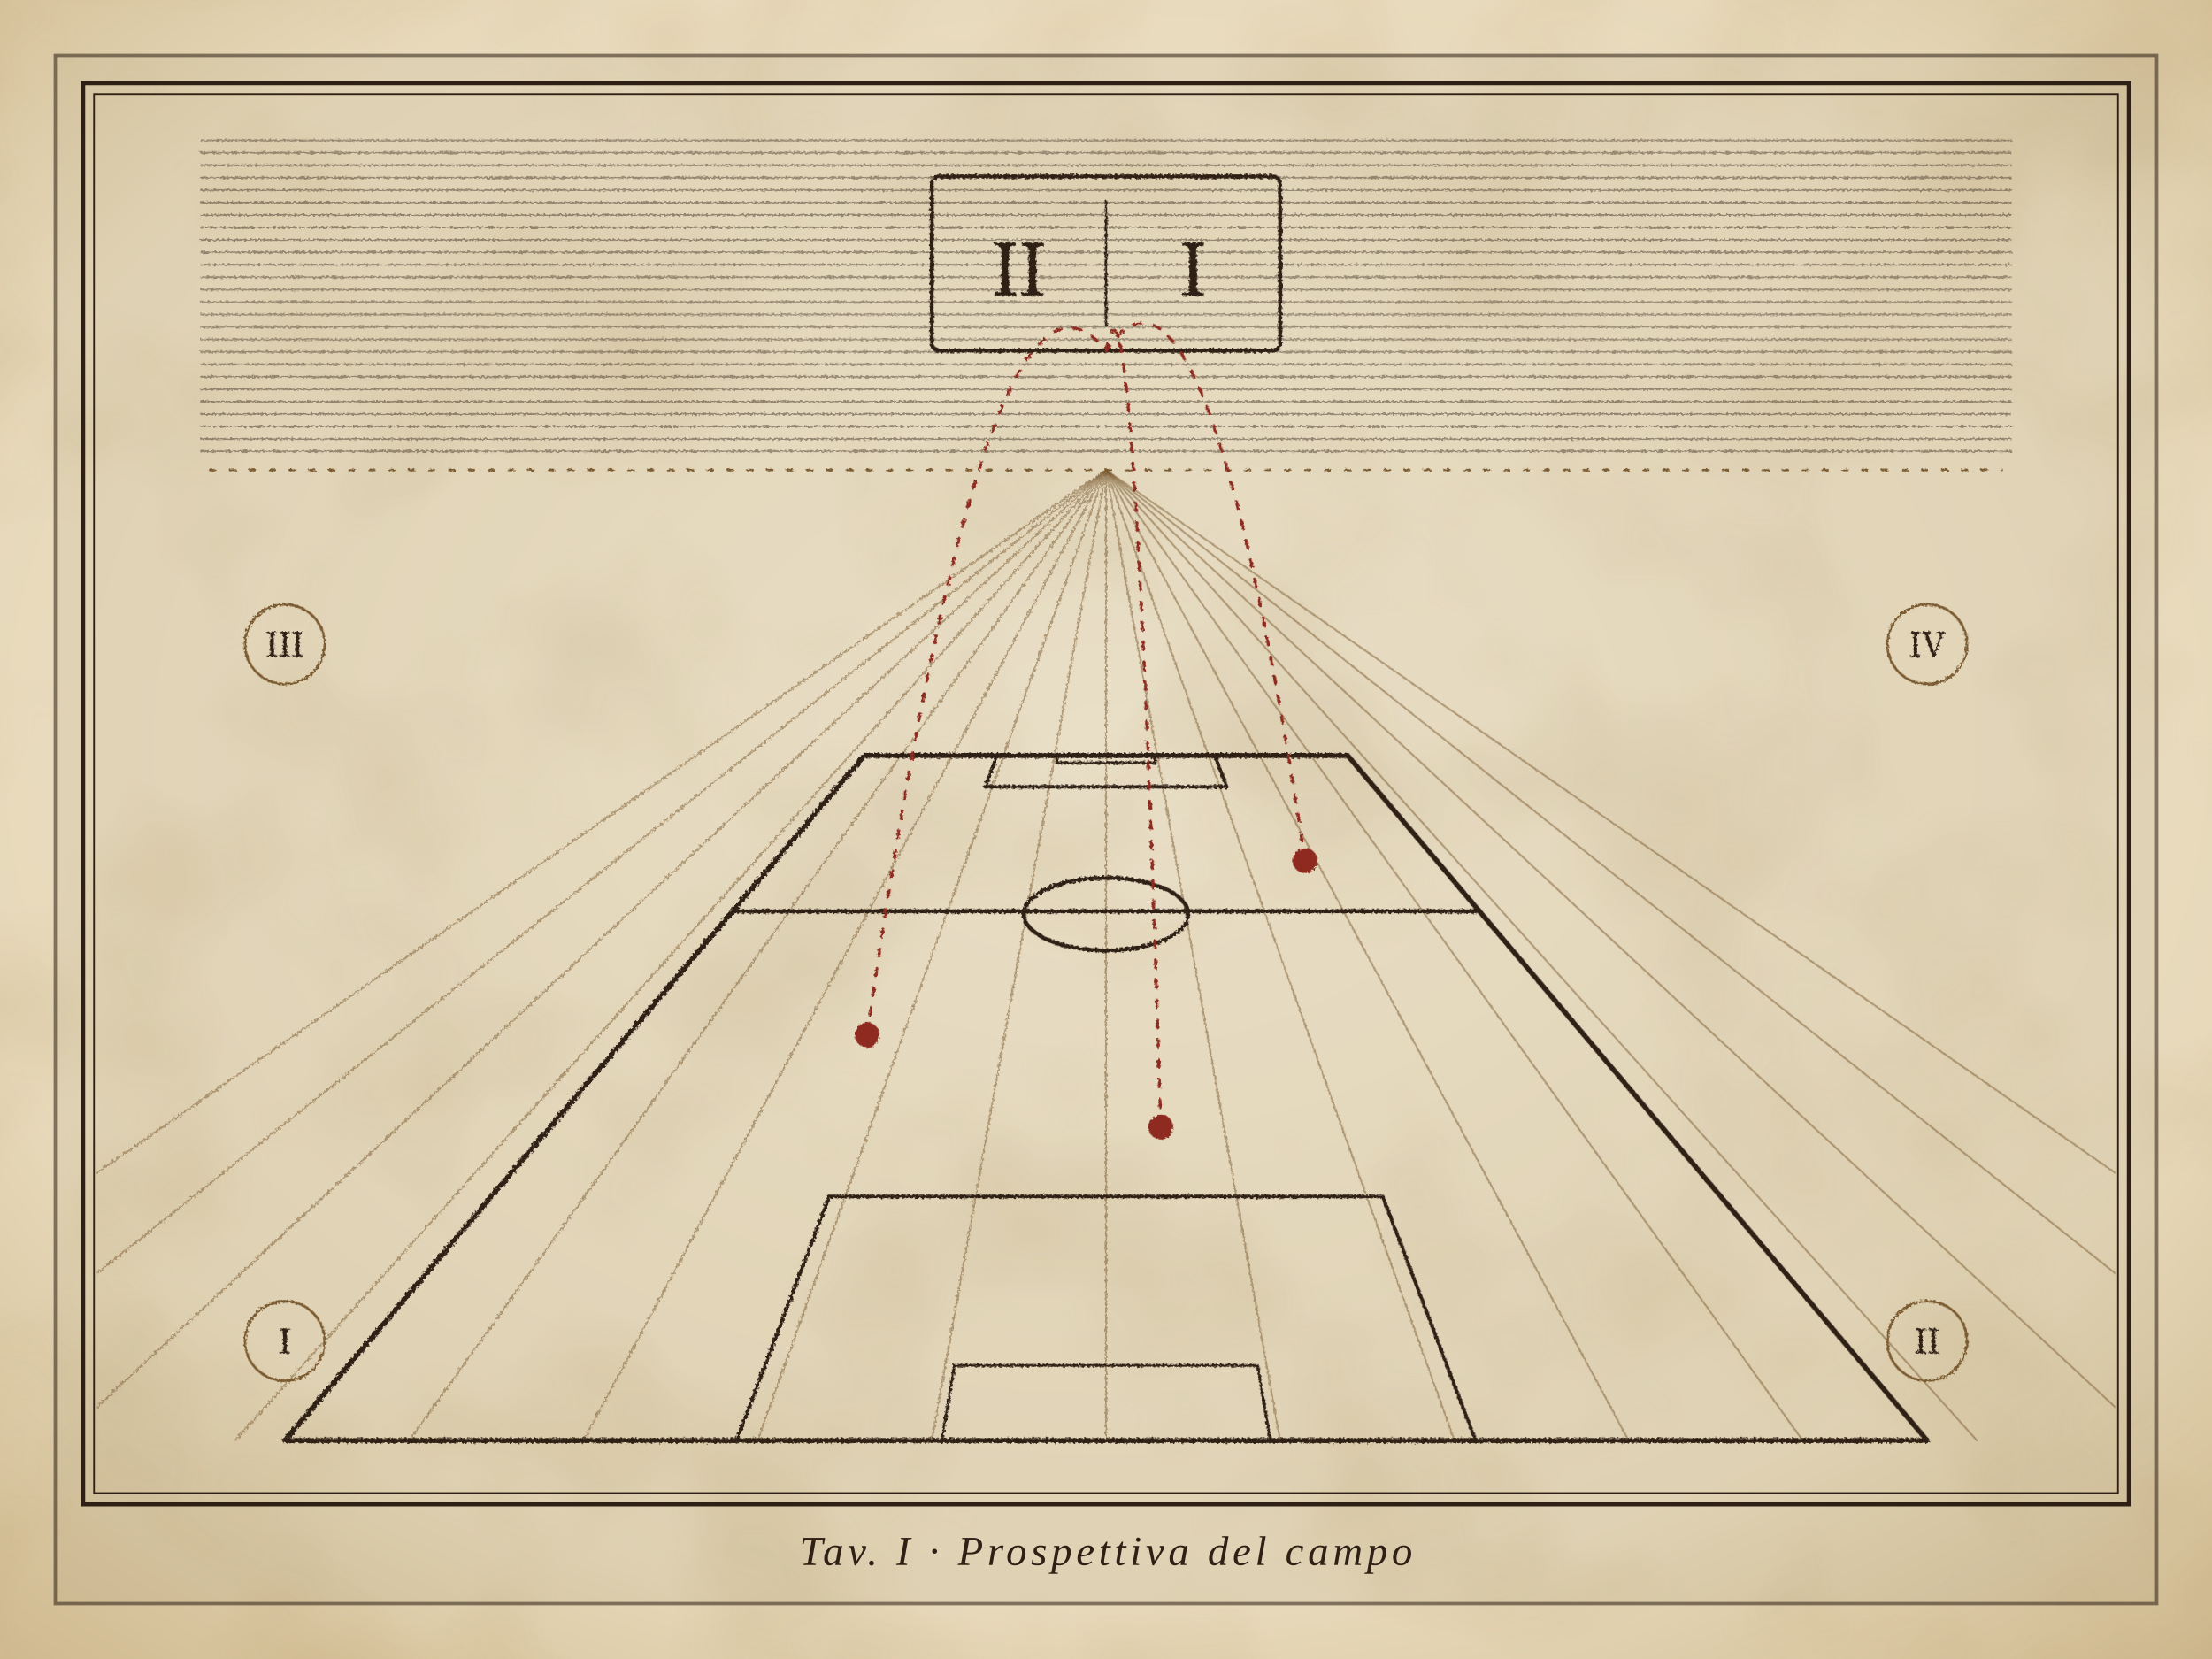
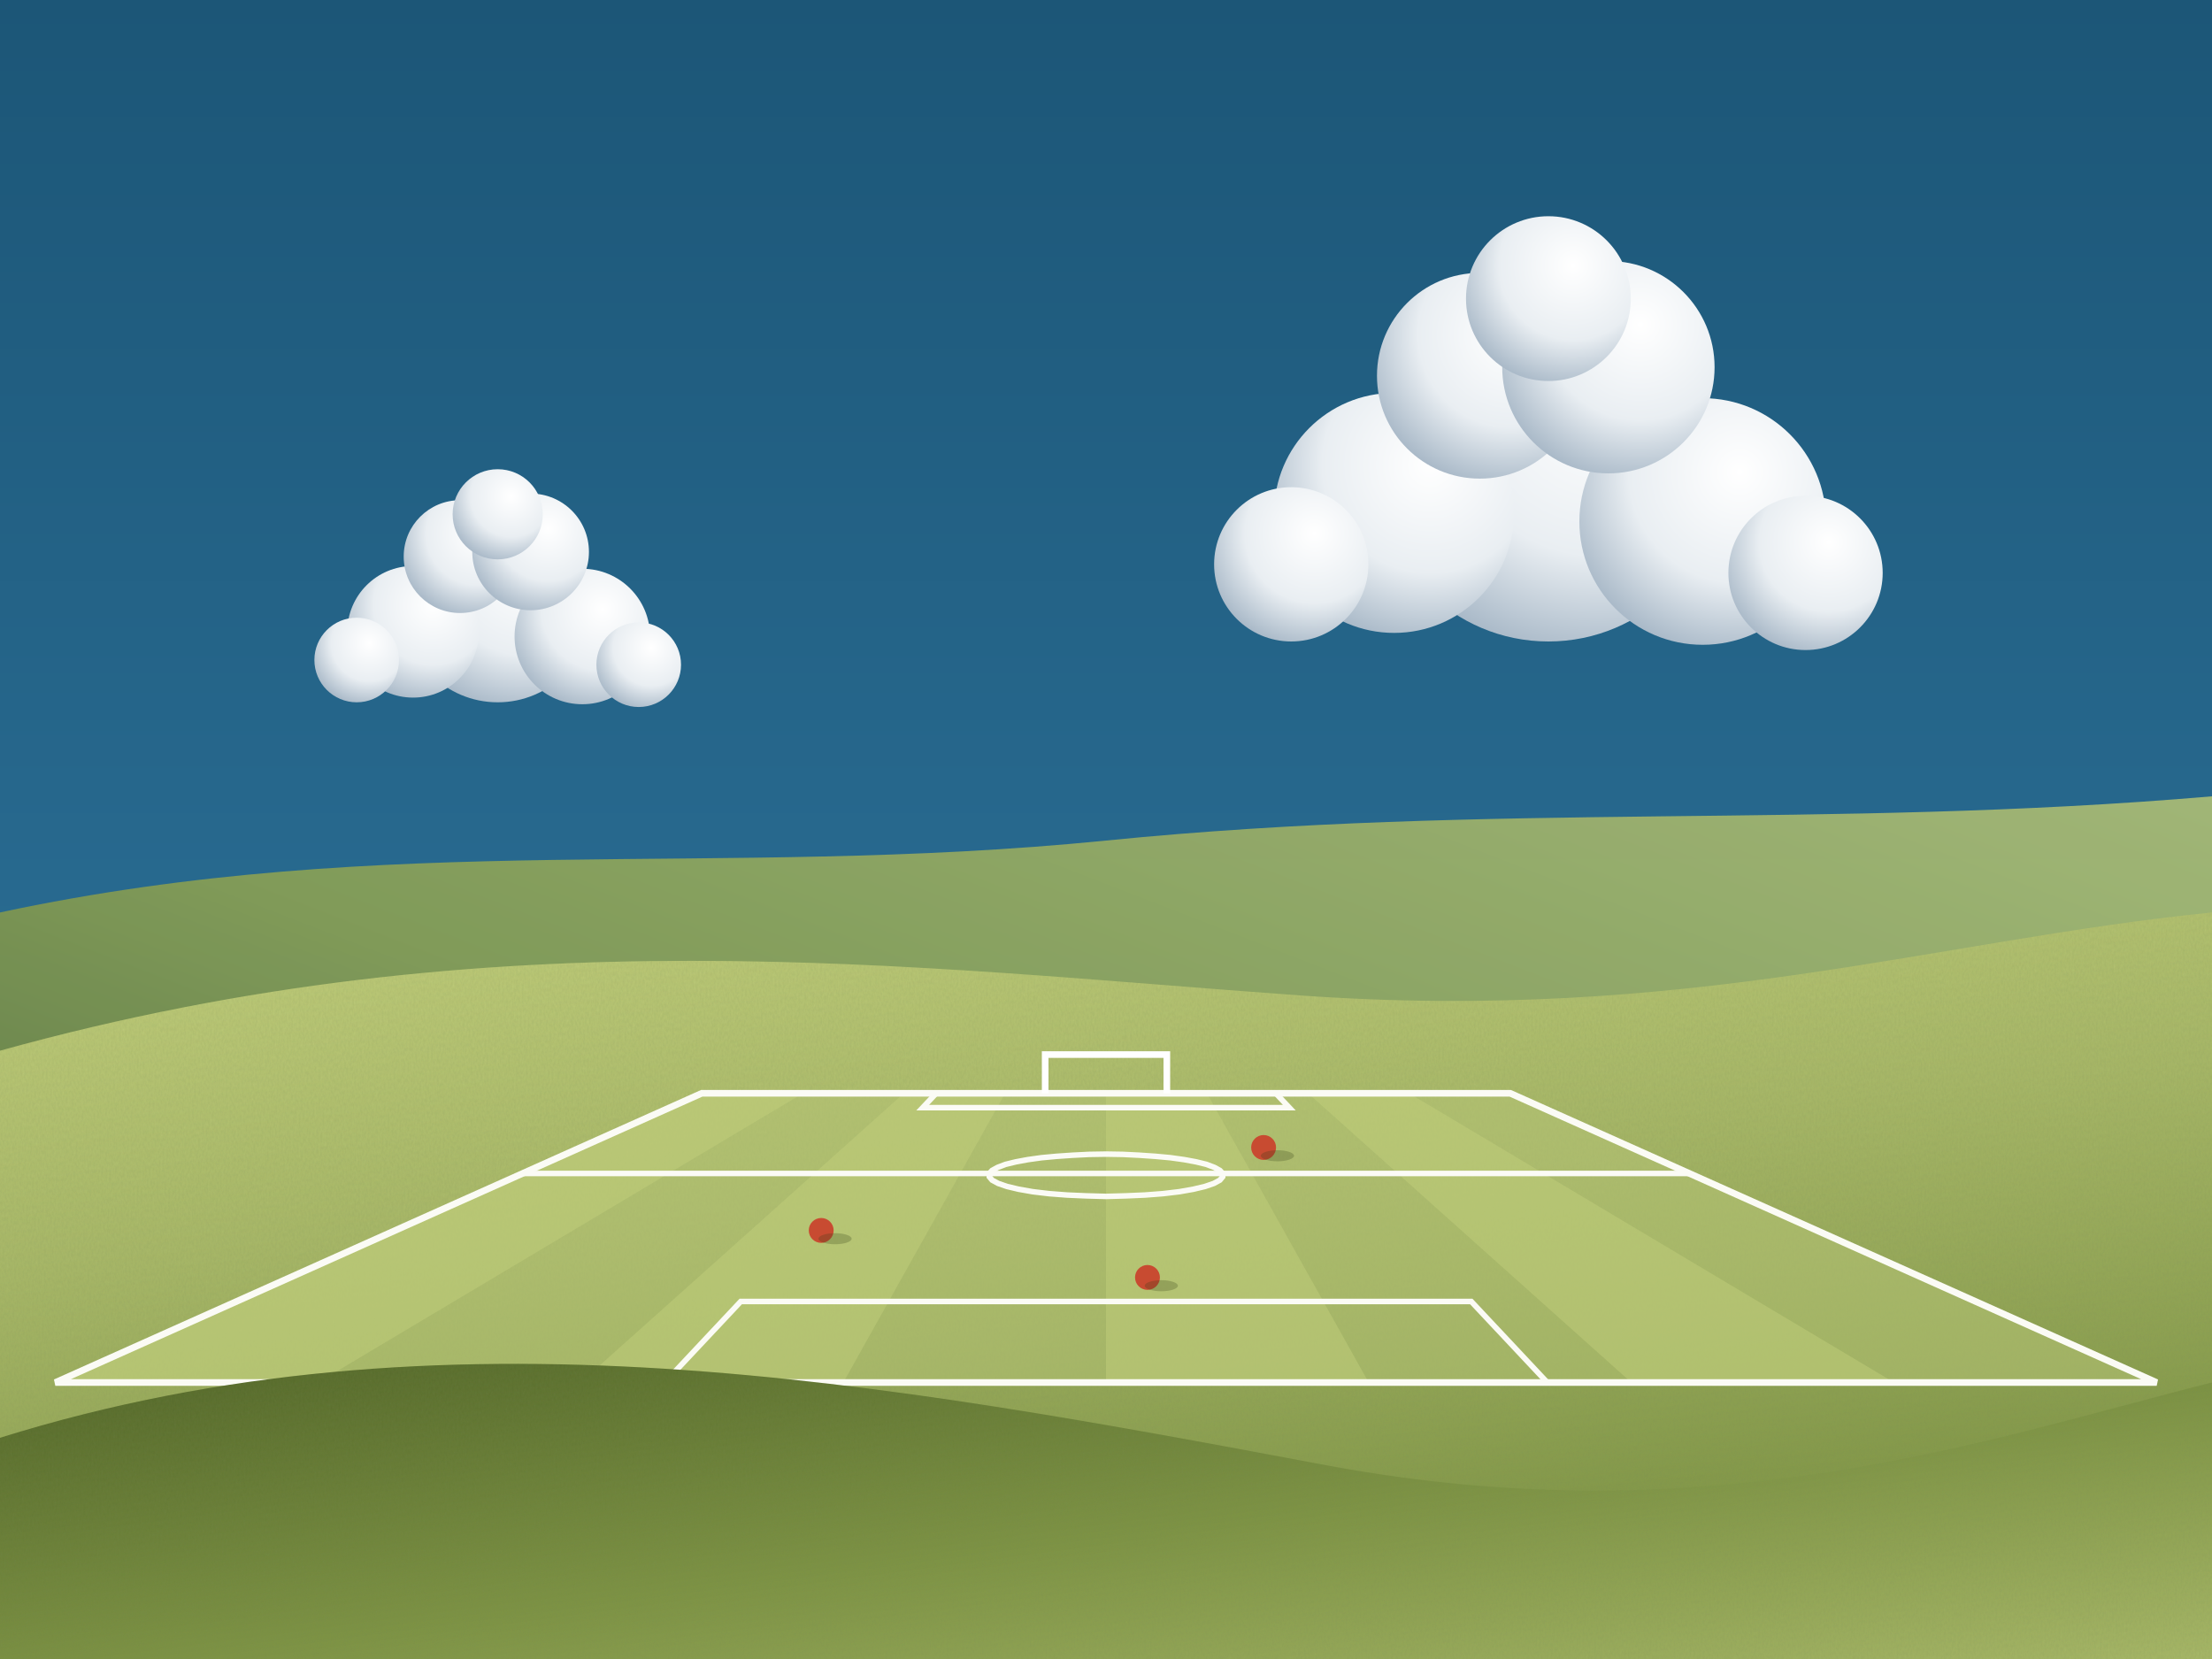
- <svg xmlns="http://www.w3.org/2000/svg" viewBox="0 0 800 600" role="img" aria-label="Estudio en perspectiva de un campo de fútbol">
+ <svg xmlns="http://www.w3.org/2000/svg" viewBox="0 0 800 600" role="img" aria-label="Campo de fútbol trazado sobre una colina verde bajo un cúmulo">
  <defs>
-     <radialGradient id="v" cx="50%" cy="45%" r="80%">
-       <stop offset="0" stop-color="#F1E7CF" />
-       <stop offset=".65" stop-color="#E7D9BA" />
-       <stop offset="1" stop-color="#C9B184" />
+     <linearGradient id="skya" x1="0" y1="0" x2="0" y2="1">
+       <stop offset="0" stop-color="#1C5677" />
+       <stop offset=".7" stop-color="#2B6F96" />
+       <stop offset="1" stop-color="#4A8DB0" />
+     </linearGradient>
+     <linearGradient id="hAa" x1="0" y1="0" x2=".3" y2="1">
+       <stop offset="0" stop-color="#C4D07D" />
+       <stop offset=".45" stop-color="#A8B868" />
+       <stop offset="1" stop-color="#7D9344" />
+     </linearGradient>
+     <linearGradient id="hBa" x1="1" y1="0" x2="0" y2="1">
+       <stop offset="0" stop-color="#B6C473" />
+       <stop offset=".5" stop-color="#8FA24F" />
+       <stop offset="1" stop-color="#4F6326" />
+     </linearGradient>
+     <linearGradient id="hCa" x1="0" y1="0" x2="1" y2="1">
+       <stop offset="0" stop-color="#4F6326" />
+       <stop offset=".55" stop-color="#7D9344" />
+       <stop offset="1" stop-color="#A8B868" />
+     </linearGradient>
+     <radialGradient id="cla" cx=".65" cy=".3" r=".75">
+       <stop offset="0" stop-color="#FFFFFF" />
+       <stop offset=".6" stop-color="#E9EEF2" />
+       <stop offset="1" stop-color="#A9B9C8" />
    </radialGradient>
-     <pattern id="hz" width="8" height="5" patternUnits="userSpaceOnUse">
-       <line x1="0" y1="2.5" x2="8" y2="2.5" stroke="#2E2015" stroke-width=".7" />
-     </pattern>
-     <pattern id="dg" width="6" height="6" patternUnits="userSpaceOnUse" patternTransform="rotate(45)">
-       <line x1="0" y1="3" x2="6" y2="3" stroke="#2E2015" stroke-width=".8" />
-     </pattern>
-     <pattern id="xh" width="6" height="6" patternUnits="userSpaceOnUse" patternTransform="rotate(-35)">
-       <line x1="0" y1="3" x2="6" y2="3" stroke="#2E2015" stroke-width=".7" />
-       <line x1="3" y1="0" x2="3" y2="6" stroke="#2E2015" stroke-width=".5" />
-     </pattern>
-     <filter id="ink">
-       <feTurbulence type="fractalNoise" baseFrequency=".9" numOctaves="2" seed="3" result="n" />
-       <feDisplacementMap in="SourceGraphic" in2="n" scale="1.6" />
+     <radialGradient id="shadowa" cx=".5" cy=".5" r=".5">
+       <stop offset="0" stop-color="#2E3B14" stop-opacity=".45" />
+       <stop offset="1" stop-color="#2E3B14" stop-opacity="0" />
+     </radialGradient>
+     <filter id="softa">
+       <feGaussianBlur stdDeviation="6" />
    </filter>
-     <clipPath id="plate">
-       <rect x="35" y="35" width="730" height="504" />
-     </clipPath>
-     <filter id="fox">
-       <feTurbulence type="fractalNoise" baseFrequency=".012" numOctaves="3" seed="8" />
-       <feColorMatrix values="0 0 0 0 .45  0 0 0 0 .3  0 0 0 0 .12  0 0 0 -2.2 1.25" />
+     <filter id="fura" x="0" y="0" width="100%" height="100%">
+       <feTurbulence type="fractalNoise" baseFrequency="1.4 .7" numOctaves="2" seed="4" result="n" />
+       <feColorMatrix in="n" values="0 0 0 0 .2  0 0 0 0 .26  0 0 0 0 .08  0 0 0 .22 0" />
+       <feComposite in2="SourceGraphic" operator="in" />
    </filter>
  </defs>
-   <rect width="800" height="600" fill="url(#v)" />
-   <rect width="800" height="600" filter="url(#fox)" opacity=".2" />
-   <rect x="20" y="20" width="760" height="560" fill="#2E2015" fill-opacity=".04" stroke="#2E2015" stroke-opacity=".55" stroke-width="1.2" />
-   <rect x="30" y="30" width="740" height="514" fill="none" stroke="#2E2015" stroke-width="1.6" />
-   <rect x="34" y="34" width="732" height="506" fill="none" stroke="#2E2015" stroke-width=".6" />
-   <text x="400" y="566" text-anchor="middle" font-family="'IM Fell English', Georgia, 'Times New Roman', serif" font-style="italic" font-size="15" letter-spacing="1.5" fill="#2E2015">Tav. I · Prospettiva del campo</text>
-   <g clip-path="url(#plate)">
-     <g fill="none" stroke-linecap="round" stroke-linejoin="round" filter="url(#ink)" transform="translate(400 287) scale(.9) translate(-400 -300)">
-       <rect x="36" y="36" width="728" height="130" fill="url(#hz)" opacity=".45" stroke="none" />
-       <line x1="40" y1="170" x2="760" y2="170" stroke="#7A5A30" stroke-width="1" stroke-dasharray="2 6" />
-       <line x1="400" y1="170" x2="-160" y2="560" stroke="#7A5A30" stroke-width=".7" opacity=".55" />
-       <line x1="400" y1="170" x2="-90" y2="560" stroke="#7A5A30" stroke-width=".7" opacity=".55" />
-       <line x1="400" y1="170" x2="-20" y2="560" stroke="#7A5A30" stroke-width=".7" opacity=".55" />
-       <line x1="400" y1="170" x2="50" y2="560" stroke="#7A5A30" stroke-width=".7" opacity=".55" />
-       <line x1="400" y1="170" x2="120" y2="560" stroke="#7A5A30" stroke-width=".7" opacity=".55" />
-       <line x1="400" y1="170" x2="190" y2="560" stroke="#7A5A30" stroke-width=".7" opacity=".55" />
-       <line x1="400" y1="170" x2="260" y2="560" stroke="#7A5A30" stroke-width=".7" opacity=".55" />
-       <line x1="400" y1="170" x2="330" y2="560" stroke="#7A5A30" stroke-width=".7" opacity=".55" />
-       <line x1="400" y1="170" x2="400" y2="560" stroke="#7A5A30" stroke-width=".7" opacity=".55" />
-       <line x1="400" y1="170" x2="470" y2="560" stroke="#7A5A30" stroke-width=".7" opacity=".55" />
-       <line x1="400" y1="170" x2="540" y2="560" stroke="#7A5A30" stroke-width=".7" opacity=".55" />
-       <line x1="400" y1="170" x2="610" y2="560" stroke="#7A5A30" stroke-width=".7" opacity=".55" />
-       <line x1="400" y1="170" x2="680" y2="560" stroke="#7A5A30" stroke-width=".7" opacity=".55" />
-       <line x1="400" y1="170" x2="750" y2="560" stroke="#7A5A30" stroke-width=".7" opacity=".55" />
-       <line x1="400" y1="170" x2="820" y2="560" stroke="#7A5A30" stroke-width=".7" opacity=".55" />
-       <line x1="400" y1="170" x2="890" y2="560" stroke="#7A5A30" stroke-width=".7" opacity=".55" />
-       <line x1="400" y1="170" x2="960" y2="560" stroke="#7A5A30" stroke-width=".7" opacity=".55" />
-       <path d="M70.0 560.0 L730.0 560.0 L497.1 284.7 L302.9 284.7 L70.0 560.0" stroke="#2E2015" stroke-width="2" />
-       <path d="M250.0 347.3 L550.0 347.3" stroke="#2E2015" stroke-width="1.6" />
-       <path d="M433.0 347.3 L432.2 345.0 L430.6 342.9 L428.4 340.9 L425.5 339.1 L422.1 337.6 L418.2 336.3 L414.0 335.2 L409.5 334.5 L404.8 334.0 L400.0 333.9 L395.2 334.0 L390.5 334.5 L386.0 335.2 L381.8 336.3 L377.9 337.6 L374.5 339.1 L371.6 340.9 L369.4 342.9 L367.8 345.0 L367.0 347.3 L367.0 349.6 L367.8 351.9 L369.5 354.1 L372.0 356.2 L375.2 358.2 L379.2 359.8 L383.8 361.2 L388.9 362.2 L394.4 362.9 L400.0 363.1 L405.6 362.9 L411.1 362.2 L416.2 361.2 L420.8 359.8 L424.8 358.2 L428.0 356.2 L430.5 354.1 L432.2 351.9 L433.0 349.6 L433.0 347.3" stroke="#2E2015" stroke-width="1.6" />
-       <path d="M251.5 560.0 L288.8 461.9 L511.2 461.9 L548.5 560.0" stroke="#2E2015" stroke-width="1.4" />
-       <path d="M334.0 560.0 L339.1 529.8 L460.9 529.8 L466.0 560.0" stroke="#2E2015" stroke-width="1.1" />
-       <path d="M356.3 284.7 L351.5 297.3 L448.5 297.3 L443.7 284.7" stroke="#2E2015" stroke-width="1.4" />
-       <path d="M380.6 284.7 L380.1 287.6 L419.9 287.6 L419.4 284.7" stroke="#2E2015" stroke-width="1.1" />
-       <rect x="330" y="52" width="140" height="70" rx="3" stroke="#2E2015" stroke-width="1.6" />
-       <line x1="400" y1="62" x2="400" y2="112" stroke="#2E2015" stroke-width="1" />
-       <text x="365" y="100" font-family="Georgia,serif" font-size="30" fill="#2E2015" text-anchor="middle">II</text>
-       <text x="435" y="100" font-family="Georgia,serif" font-size="30" fill="#2E2015" text-anchor="middle">I</text>
-       <circle cx="304" cy="397" r="5" fill="#8E2A1F" stroke="none" />
-       <path d="M304 397 Q352 62 400 122" stroke="#8E2A1F" stroke-width="1.2" stroke-dasharray="3 5" />
-       <circle cx="480" cy="327" r="5" fill="#8E2A1F" stroke="none" />
-       <path d="M480 327 Q440 62 400 122" stroke="#8E2A1F" stroke-width="1.2" stroke-dasharray="3 5" />
-       <circle cx="422" cy="434" r="5" fill="#8E2A1F" stroke="none" />
-       <path d="M422 434 Q411 62 400 122" stroke="#8E2A1F" stroke-width="1.2" stroke-dasharray="3 5" />
-       <circle cx="70" cy="520" r="16" stroke="#7A5A30" stroke-width="1" />
-       <text x="70" y="525" font-family="Georgia,serif" font-size="14" fill="#2E2015" text-anchor="middle">I</text>
-       <circle cx="730" cy="520" r="16" stroke="#7A5A30" stroke-width="1" />
-       <text x="730" y="525" font-family="Georgia,serif" font-size="14" fill="#2E2015" text-anchor="middle">II</text>
-       <circle cx="70" cy="240" r="16" stroke="#7A5A30" stroke-width="1" />
-       <text x="70" y="245" font-family="Georgia,serif" font-size="14" fill="#2E2015" text-anchor="middle">III</text>
-       <circle cx="730" cy="240" r="16" stroke="#7A5A30" stroke-width="1" />
-       <text x="730" y="245" font-family="Georgia,serif" font-size="14" fill="#2E2015" text-anchor="middle">IV</text>
-     </g>
-   </g>
+   <rect width="800" height="600" fill="url(#skya)" />
+   <circle cx="560.0" cy="170.0" r="62.0" fill="url(#cla)" />
+   <circle cx="504.2" cy="185.5" r="43.4" fill="url(#cla)" />
+   <circle cx="615.8" cy="188.6" r="44.6" fill="url(#cla)" />
+   <circle cx="535.2" cy="135.9" r="37.2" fill="url(#cla)" />
+   <circle cx="581.7" cy="132.8" r="38.4" fill="url(#cla)" />
+   <circle cx="560.0" cy="108.0" r="29.8" fill="url(#cla)" />
+   <circle cx="467.0" cy="204.1" r="27.9" fill="url(#cla)" />
+   <circle cx="653.0" cy="207.2" r="27.9" fill="url(#cla)" />
+   <rect x="423.6" y="216.5" width="272.8" height="62.0" fill="url(#skya)" opacity="0" />
+   <circle cx="180.0" cy="220.0" r="34.0" fill="url(#cla)" />
+   <circle cx="149.4" cy="228.5" r="23.8" fill="url(#cla)" />
+   <circle cx="210.6" cy="230.2" r="24.5" fill="url(#cla)" />
+   <circle cx="166.4" cy="201.3" r="20.4" fill="url(#cla)" />
+   <circle cx="191.9" cy="199.6" r="21.1" fill="url(#cla)" />
+   <circle cx="180.0" cy="186.0" r="16.3" fill="url(#cla)" />
+   <circle cx="129.0" cy="238.7" r="15.3" fill="url(#cla)" />
+   <circle cx="231.0" cy="240.4" r="15.3" fill="url(#cla)" />
+   <rect x="105.2" y="245.5" width="149.6" height="34.0" fill="url(#skya)" opacity="0" />
+   <path d="M0 330 C140 300 260 318 400 304 C540 290 660 300 800 288 L800 600 L0 600Z" fill="url(#hBa)" opacity=".85" />
+   <path d="M0 380 C180 330 330 350 470 360 C610 370 700 340 800 330 L800 600 L0 600Z" fill="url(#hAa)" />
+   <path d="M0 380 C180 330 330 350 470 360 C610 370 700 340 800 330 L800 600 L0 600Z" fill="#fff" filter="url(#fura)" opacity=".9" />
+   <path d="M20.0 500.0 L780.0 500.0 L546.2 395.4 L253.8 395.4Z" fill="#B4C374" opacity=".55" />
+   <path d="M20.0 500.0 L115.0 500.0 L290.4 395.4 L253.8 395.4Z" fill="#C4D07D" opacity=".45" />
+   <path d="M210.0 500.0 L305.0 500.0 L363.5 395.4 L326.9 395.4Z" fill="#C4D07D" opacity=".45" />
+   <path d="M400.0 500.0 L495.0 500.0 L436.5 395.4 L400.0 395.4Z" fill="#C4D07D" opacity=".45" />
+   <path d="M590.0 500.0 L685.0 500.0 L509.6 395.4 L473.1 395.4Z" fill="#C4D07D" opacity=".45" />
+   <path d="M20.0 500.0 L780.0 500.0 L546.2 395.4 L253.8 395.4Z" fill="none" stroke="#FBFBF5" stroke-width="2.4" />
+   <line x1="188.9" y1="424.4" x2="611.1" y2="424.4" stroke="#FBFBF5" stroke-width="2" />
+   <path d="M442.2 424.4 L441.2 423.3 L439.2 422.2 L436.3 421.1 L432.6 420.2 L428.3 419.4 L423.3 418.7 L417.9 418.2 L412.1 417.8 L406.1 417.5 L400.0 417.4 L393.9 417.5 L387.9 417.8 L382.1 418.2 L376.7 418.7 L371.7 419.4 L367.4 420.2 L363.7 421.1 L360.8 422.2 L358.8 423.3 L357.8 424.4 L357.8 425.6 L358.8 426.8 L361.0 428.0 L364.2 429.1 L368.4 430.1 L373.5 431.0 L379.4 431.7 L385.9 432.2 L392.8 432.5 L400.0 432.7 L407.2 432.5 L414.1 432.2 L420.6 431.7 L426.5 431.0 L431.6 430.1 L435.8 429.1 L439.0 428.0 L441.2 426.8 L442.2 425.6 L442.2 424.4" fill="none" stroke="#FBFBF5" stroke-width="2" />
+   <path d="M240.4 500.0 L267.9 470.7 L532.1 470.7 L559.6 500.0" fill="none" stroke="#FBFBF5" stroke-width="2" />
+   <path d="M338.6 395.4 L333.7 400.6 L466.3 400.6 L461.4 395.4" fill="none" stroke="#FBFBF5" stroke-width="2" />
+   <path d="M378.0 395.4 V381.4 H422.0 V395.4" fill="none" stroke="#FFFFFF" stroke-width="2.4" />
+   <circle cx="297" cy="445" r="4.5" fill="#C84B31" />
+   <ellipse cx="302" cy="448" rx="6" ry="2" fill="#2E3B14" opacity=".25" />
+   <circle cx="457" cy="415" r="4.5" fill="#C84B31" />
+   <ellipse cx="462" cy="418" rx="6" ry="2" fill="#2E3B14" opacity=".25" />
+   <circle cx="415" cy="462" r="4.5" fill="#C84B31" />
+   <ellipse cx="420" cy="465" rx="6" ry="2" fill="#2E3B14" opacity=".25" />
+   <path d="M0 520 C160 470 320 500 480 530 C620 556 720 520 800 500 L800 600 L0 600Z" fill="url(#hCa)" />
+   <path d="M0 520 C160 470 320 500 480 530 C620 556 720 520 800 500 L800 600 L0 600Z" fill="#fff" filter="url(#fura)" opacity=".9" />
</svg>
